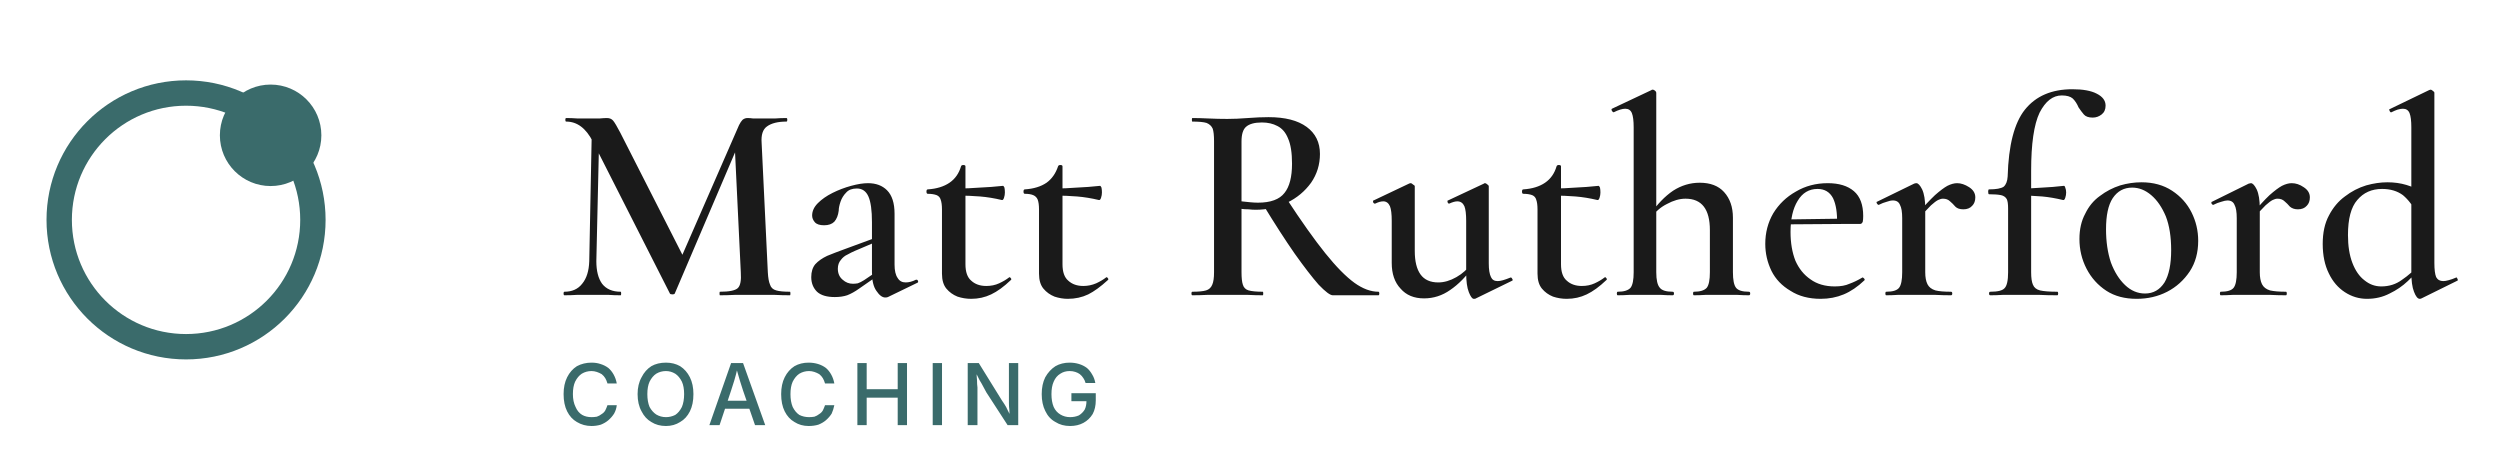
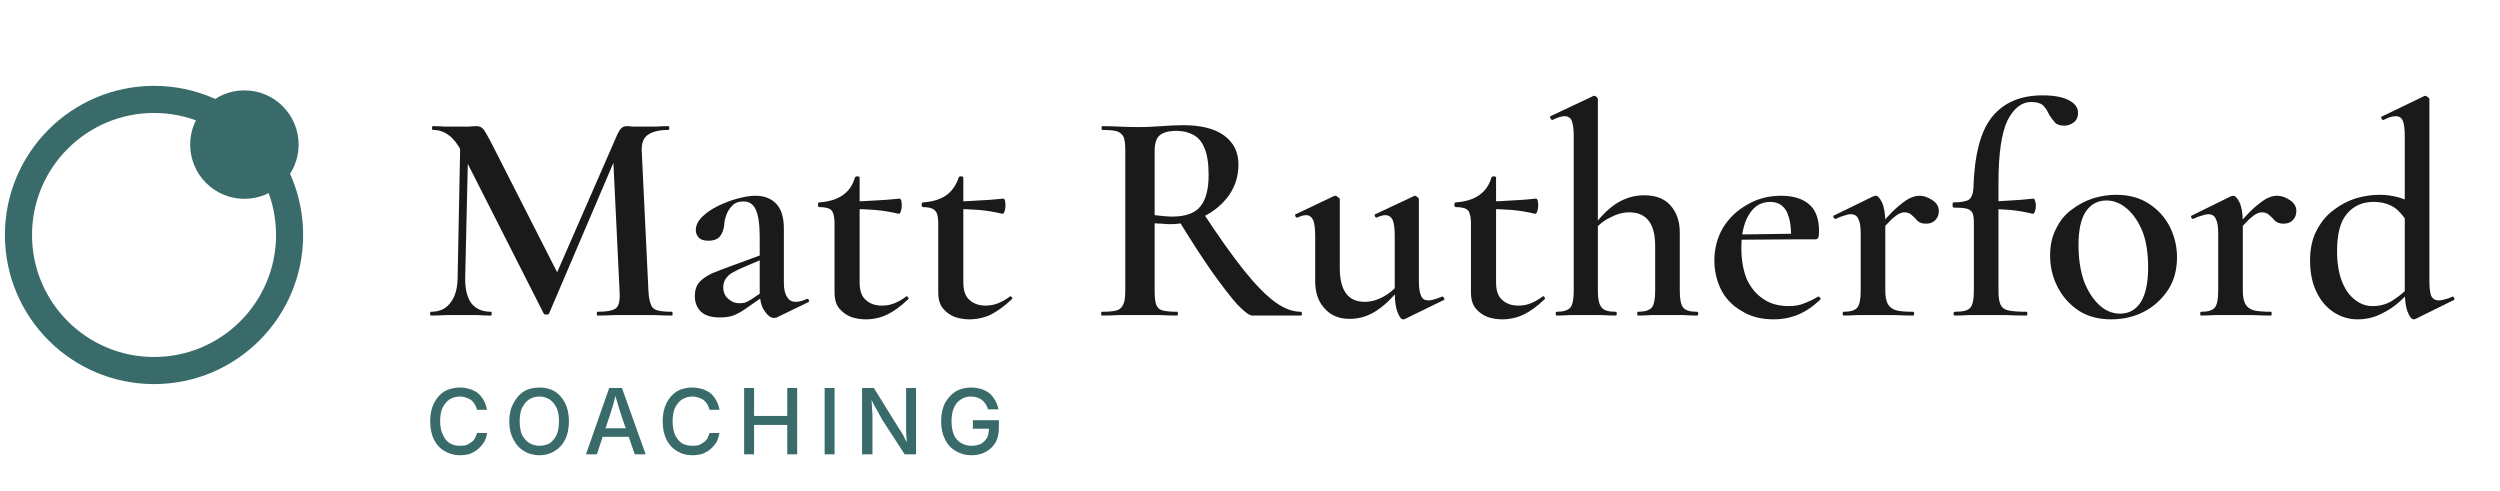
- <svg xmlns="http://www.w3.org/2000/svg" viewBox="0 0 566.6 104.1" role="img" aria-label="Matt Rutherford Coaching">
-   <svg x="0" y="0" width="92.0" height="92.0" viewBox="0 0 48 48">
+ <svg xmlns="http://www.w3.org/2000/svg" viewBox="0 0 530.2 104.1" role="img" aria-label="Matt Rutherford Coaching">
+   <svg x="-9.5" y="0" width="92.0" height="92.0" viewBox="0 0 48 48">
    <circle cx="22" cy="26" r="15" fill="none" stroke="#3A6B6B" stroke-width="3" />
    <circle cx="32" cy="16" r="6" fill="#3A6B6B" />
  </svg>
-   <svg x="120.0" y="19.0" width="446.6" height="85.1" viewBox="0 0 444.7 84.7">
+   <svg x="83.5" y="19.0" width="446.6" height="85.1" viewBox="0 0 444.7 84.7">
    <g transform="translate(5.89,47.7)">
      <path fill="#1A1A1A" d="M7.6 -7.7 8.2 -38.5 9.9 -38.4 9.2 -7.7Q9.2 -4.4 10.5 -2.6Q11.9 -0.8 14.7 -0.8Q14.8 -0.8 14.8 -0.4Q14.8 0 14.7 0Q13.2 0 11.8 -0.1Q10.3 -0.1 8.4 -0.1Q6.5 -0.1 5 -0.1Q3.4 0 2 0Q1.8 0 1.8 -0.4Q1.8 -0.8 2 -0.8Q4.6 -0.8 6 -2.6Q7.5 -4.4 7.6 -7.7ZM52.9 -0.8Q53 -0.8 53 -0.4Q53 0 52.9 0Q51.2 0 49.2 -0.1Q47.1 -0.1 44.9 -0.1Q42.6 -0.1 40.7 -0.1Q38.7 0 37.1 0Q37 0 37 -0.4Q37 -0.8 37.1 -0.8Q40.2 -0.8 41.1 -1.6Q42 -2.4 41.8 -5.2L40.4 -34.4L43.3 -38.8L26.9 -0.4Q26.8 -0.2 26.4 -0.2Q25.9 -0.2 25.8 -0.4L8.4 -34.7Q6.1 -39.2 2.4 -39.2Q2.2 -39.2 2.2 -39.6Q2.2 -40 2.4 -40Q3.6 -40 5 -39.9Q6.4 -39.9 7.4 -39.9Q8.8 -39.9 9.9 -39.9Q11 -40 11.6 -40Q12.5 -40 13 -39.4Q13.5 -38.8 14.6 -36.7L29 -8.4L26.2 -3.6L41.4 -38.4Q41.8 -39.2 42.2 -39.6Q42.7 -40 43.3 -40Q43.9 -40 44.6 -39.9Q45.2 -39.9 46.2 -39.9Q48.1 -39.9 49.5 -39.9Q50.8 -40 52.1 -40Q52.3 -40 52.3 -39.6Q52.3 -39.2 52.1 -39.2Q49.2 -39.2 47.7 -38.1Q46.3 -37.1 46.5 -34.4L47.9 -5.2Q48 -3.3 48.4 -2.4Q48.7 -1.4 49.8 -1.1Q50.8 -0.8 52.9 -0.8ZM75 0.4Q74.8 0.5 74.4 0.5Q73.4 0.5 72.4 -1Q71.4 -2.4 71.4 -5.2V-16.5Q71.4 -20.5 70.6 -22.3Q69.8 -24.1 68 -24.1Q66.4 -24.1 65.6 -23.2Q64.7 -22.3 64.3 -21.1Q63.9 -19.9 63.9 -19.1Q63.7 -17.5 62.9 -16.6Q62.1 -15.8 60.6 -15.8Q59.1 -15.8 58.5 -16.5Q57.9 -17.2 57.9 -18Q57.9 -19.5 59.2 -20.8Q60.5 -22.1 62.5 -23.1Q64.5 -24.1 66.7 -24.7Q68.9 -25.3 70.5 -25.3Q73.2 -25.3 74.8 -23.7Q76.5 -22 76.5 -18.4V-6.9Q76.5 -4.9 77.2 -3.9Q77.8 -2.9 79 -2.9Q80.1 -2.9 81.3 -3.5Q81.7 -3.6 81.8 -3.2Q81.9 -2.9 81.6 -2.8ZM63 0.4Q60.3 0.4 59 -0.8Q57.7 -2.1 57.7 -4.1Q57.7 -5.9 58.6 -7Q59.6 -8.1 61.3 -8.9Q63 -9.6 65.2 -10.4L72 -12.9L72.2 -12L67.5 -10Q66.8 -9.7 65.9 -9.2Q65 -8.8 64.4 -8Q63.7 -7.2 63.7 -6Q63.7 -4.4 64.8 -3.5Q65.8 -2.6 67.1 -2.6Q67.6 -2.6 68.2 -2.7Q68.8 -2.9 69.6 -3.4L73 -5.7L73.1 -4.7L68.5 -1.5Q67.1 -0.5 65.8 -0Q64.6 0.4 63 0.4ZM93.8 0.8Q92.2 0.8 90.7 0.3Q89.2 -0.3 88.2 -1.5Q87.2 -2.7 87.2 -4.9V-19.4Q87.2 -20.8 86.9 -21.6Q86.7 -22.3 86 -22.6Q85.2 -22.9 84 -22.9Q83.7 -22.9 83.7 -23.4Q83.7 -23.9 84 -23.9Q87 -24.1 88.9 -25.4Q90.8 -26.7 91.5 -29.1Q91.6 -29.4 92 -29.4Q92.5 -29.4 92.5 -29.1V-7Q92.5 -4.4 93.8 -3.3Q95.1 -2.1 97.2 -2.1Q98.8 -2.1 100.1 -2.7Q101.4 -3.3 102.3 -4Q102.5 -4.2 102.7 -3.9Q103 -3.6 102.7 -3.4Q100.4 -1.2 98.3 -0.2Q96.2 0.8 93.8 0.8ZM100.7 -21.5Q98.2 -22.1 95.8 -22.3Q93.4 -22.5 90.6 -22.5V-24.1Q93.2 -24.1 95.7 -24.3Q98.2 -24.4 101 -24.7Q101.1 -24.7 101.3 -24.3Q101.4 -23.8 101.4 -23.2Q101.4 -22.6 101.2 -22Q101 -21.4 100.7 -21.5ZM115.6 0.8Q114.1 0.8 112.6 0.3Q111.1 -0.3 110.1 -1.5Q109.1 -2.7 109.1 -4.9V-19.4Q109.1 -20.8 108.8 -21.6Q108.5 -22.3 107.8 -22.6Q107.1 -22.9 105.9 -22.9Q105.6 -22.9 105.6 -23.4Q105.6 -23.9 105.9 -23.9Q108.9 -24.1 110.8 -25.4Q112.6 -26.7 113.4 -29.1Q113.5 -29.4 113.9 -29.4Q114.4 -29.4 114.4 -29.1V-7Q114.4 -4.4 115.7 -3.3Q117 -2.1 119.1 -2.1Q120.6 -2.1 122 -2.7Q123.3 -3.3 124.2 -4Q124.4 -4.2 124.6 -3.9Q124.9 -3.6 124.6 -3.4Q122.2 -1.2 120.2 -0.2Q118.1 0.8 115.6 0.8ZM122.6 -21.5Q120.1 -22.1 117.7 -22.3Q115.3 -22.5 112.5 -22.5V-24.1Q115.1 -24.1 117.6 -24.3Q120.1 -24.4 122.9 -24.7Q123 -24.7 123.2 -24.3Q123.3 -23.8 123.3 -23.2Q123.3 -22.6 123.1 -22Q122.9 -21.4 122.6 -21.5ZM175.4 0Q174.5 0 172.2 -2.4Q170 -4.9 166.8 -9.4Q163.6 -14 159.7 -20.4L164.9 -21.9Q170 -14.1 173.7 -9.5Q177.4 -4.9 180.3 -2.8Q183.1 -0.8 185.7 -0.8Q185.9 -0.8 185.9 -0.4Q185.9 0 185.7 0Q181.7 0 179.2 0Q176.6 0 175.4 0ZM160.9 -40.2Q166.5 -40.2 169.5 -38Q172.5 -35.8 172.5 -31.9Q172.5 -28.3 170.5 -25.4Q168.4 -22.5 165.1 -20.9Q161.8 -19.3 158 -19.3Q157.2 -19.3 156.4 -19.4Q155.5 -19.4 154.8 -19.5V-5.2Q154.8 -3.3 155.1 -2.4Q155.4 -1.4 156.4 -1.1Q157.5 -0.8 159.6 -0.8Q159.7 -0.8 159.7 -0.4Q159.7 0 159.6 0Q158 0 156 -0.1Q154 -0.1 151.6 -0.1Q149.4 -0.1 147.3 -0.1Q145.3 0 143.7 0Q143.5 0 143.5 -0.4Q143.5 -0.8 143.7 -0.8Q145.8 -0.8 146.8 -1.1Q147.8 -1.4 148.2 -2.4Q148.6 -3.3 148.6 -5.2V-34.8Q148.6 -36.7 148.3 -37.6Q147.9 -38.5 146.9 -38.9Q145.9 -39.2 143.7 -39.2Q143.6 -39.2 143.6 -39.6Q143.6 -40 143.7 -40Q145.3 -40 147.4 -39.9Q149.4 -39.8 151.6 -39.8Q153.7 -39.8 156.2 -40Q158.8 -40.2 160.9 -40.2ZM166.2 -29.7Q166.2 -33.4 165.3 -35.4Q164.5 -37.4 162.9 -38.2Q161.4 -39 159.4 -39Q156.9 -39 155.8 -38Q154.8 -37.1 154.8 -34.7V-21.2Q155.6 -21.1 156.7 -21Q157.7 -20.9 158.5 -20.9Q162.8 -20.9 164.5 -23.1Q166.2 -25.2 166.2 -29.7ZM196 0.7Q192.6 0.7 190.7 -1.5Q188.7 -3.6 188.7 -7.3V-16.8Q188.7 -19.1 188.3 -20.1Q187.8 -21.2 186.8 -21.2Q186 -21.2 185 -20.7Q184.7 -20.6 184.5 -21Q184.4 -21.4 184.6 -21.4L192.6 -25.2Q192.8 -25.3 193 -25.3Q193.2 -25.3 193.5 -25Q193.9 -24.8 193.9 -24.6V-10Q193.9 -6.5 195.2 -4.7Q196.5 -2.9 199.2 -2.9Q201.2 -2.9 203.3 -4.1Q205.4 -5.3 206.7 -7.2L207.1 -6.5Q204.7 -3.1 201.9 -1.2Q199.2 0.7 196 0.7ZM210.6 -24.6V-7.2Q210.6 -5.1 211.1 -4.1Q211.5 -3.2 212.6 -3.2Q213.1 -3.2 213.8 -3.4Q214.5 -3.6 215.5 -4Q215.7 -4.1 215.9 -3.7Q216.1 -3.4 215.9 -3.3L207.5 0.8Q207.4 0.8 207.2 0.8Q206.7 0.8 206.1 -0.7Q205.5 -2.2 205.5 -5.1V-16.8Q205.5 -19.1 205.1 -20.1Q204.6 -21.2 203.5 -21.2Q202.8 -21.2 201.7 -20.7Q201.5 -20.6 201.3 -21Q201.2 -21.4 201.4 -21.4L209.5 -25.2Q209.6 -25.3 209.7 -25.3Q210 -25.3 210.3 -25Q210.6 -24.8 210.6 -24.6ZM228.2 0.8Q226.6 0.8 225.1 0.3Q223.6 -0.3 222.6 -1.5Q221.6 -2.7 221.6 -4.9V-19.4Q221.6 -20.8 221.3 -21.6Q221.1 -22.3 220.4 -22.6Q219.6 -22.9 218.4 -22.9Q218.1 -22.9 218.1 -23.4Q218.1 -23.9 218.4 -23.9Q221.4 -24.1 223.3 -25.4Q225.2 -26.7 225.9 -29.1Q226 -29.4 226.4 -29.4Q226.9 -29.4 226.9 -29.1V-7Q226.9 -4.4 228.2 -3.3Q229.5 -2.1 231.6 -2.1Q233.2 -2.1 234.5 -2.7Q235.8 -3.3 236.7 -4Q236.9 -4.2 237.1 -3.9Q237.4 -3.6 237.1 -3.4Q234.8 -1.2 232.7 -0.2Q230.6 0.8 228.2 0.8ZM235.1 -21.5Q232.6 -22.1 230.2 -22.3Q227.8 -22.5 225 -22.5V-24.1Q227.6 -24.1 230.1 -24.3Q232.6 -24.4 235.4 -24.7Q235.5 -24.7 235.7 -24.3Q235.8 -23.8 235.8 -23.2Q235.8 -22.6 235.6 -22Q235.4 -21.4 235.1 -21.5ZM239.7 0Q239.5 0 239.5 -0.4Q239.5 -0.8 239.7 -0.8Q241.8 -0.8 242.6 -1.7Q243.3 -2.6 243.3 -5.2V-37.9Q243.3 -40.1 242.9 -41.1Q242.5 -42.1 241.4 -42.1Q240.4 -42.1 238.8 -41.3Q238.6 -41.3 238.4 -41.6Q238.2 -42 238.4 -42.1L247.3 -46.3Q247.4 -46.4 247.5 -46.4Q247.5 -46.4 247.6 -46.4Q247.9 -46.4 248.2 -46.1Q248.4 -45.9 248.4 -45.7V-5.2Q248.4 -2.6 249.2 -1.7Q249.9 -0.8 252.1 -0.8Q252.4 -0.8 252.4 -0.4Q252.4 0 252.1 0Q250.9 0 249.3 -0.1Q247.7 -0.1 245.9 -0.1Q244.1 -0.1 242.5 -0.1Q240.9 0 239.7 0ZM256.9 0Q256.7 0 256.7 -0.4Q256.7 -0.8 256.9 -0.8Q259 -0.8 259.8 -1.7Q260.5 -2.6 260.5 -5.2V-14.7Q260.5 -21.8 255 -21.8Q253 -21.8 250.8 -20.6Q248.6 -19.5 247.3 -17.5L247 -18.2Q249.4 -21.7 252.2 -23.6Q255 -25.4 258.2 -25.4Q261.8 -25.4 263.7 -23.3Q265.7 -21.1 265.7 -17.5V-5.2Q265.7 -2.6 266.4 -1.7Q267.1 -0.8 269.3 -0.8Q269.6 -0.8 269.6 -0.4Q269.6 0 269.3 0Q268.1 0 266.5 -0.1Q265 -0.1 263.1 -0.1Q261.3 -0.1 259.7 -0.1Q258.1 0 256.9 0ZM285.5 0.8Q281.5 0.8 278.7 -1Q275.8 -2.7 274.4 -5.5Q273 -8.4 273 -11.6Q273 -15.4 274.8 -18.5Q276.7 -21.6 279.9 -23.4Q283.1 -25.3 287.1 -25.3Q290.9 -25.3 293 -23.5Q295.1 -21.7 295.1 -17.9Q295.1 -17.1 295 -16.6Q294.8 -16.1 294.4 -16.1H289.2Q289.3 -19.8 288.3 -21.9Q287.2 -24 284.8 -24Q281.9 -24 280.3 -21.3Q278.7 -18.7 278.7 -14.3Q278.7 -10.6 279.8 -7.8Q281 -5.1 283.2 -3.6Q285.4 -2 288.7 -2Q290.7 -2 292 -2.6Q293.4 -3.1 294.9 -4Q295 -4.1 295.3 -3.8Q295.5 -3.6 295.4 -3.4Q293.1 -1.2 290.7 -0.2Q288.3 0.8 285.5 0.8ZM276.8 -16 276.7 -17.1 290.9 -17.3V-16.1ZM307.6 -17.3 307.1 -18.1Q309.6 -21 311.3 -22.6Q313 -24.1 314.1 -24.7Q315.3 -25.3 316.3 -25.3Q317.6 -25.3 319 -24.4Q320.4 -23.5 320.4 -22.1Q320.4 -20.9 319.7 -20.2Q319 -19.4 317.7 -19.4Q316.5 -19.4 315.9 -20Q315.3 -20.7 314.7 -21.2Q314.1 -21.8 313.1 -21.8Q312.6 -21.8 312 -21.5Q311.4 -21.2 310.4 -20.3Q309.4 -19.3 307.6 -17.3ZM300.3 0Q300.1 0 300.1 -0.4Q300.1 -0.8 300.3 -0.8Q302.5 -0.8 303.2 -1.7Q303.9 -2.6 303.9 -5.2V-17.4Q303.9 -19.5 303.4 -20.4Q303 -21.4 301.8 -21.4Q301.2 -21.4 300.4 -21.1Q299.6 -20.9 298.6 -20.4Q298.4 -20.4 298.2 -20.7Q298 -21.1 298.2 -21.1L306.6 -25.2Q306.9 -25.3 307.1 -25.3Q307.7 -25.3 308.4 -23.9Q309.1 -22.4 309.1 -19.6V-5.2Q309.1 -3.5 309.6 -2.5Q310.1 -1.5 311.4 -1.1Q312.6 -0.8 314.9 -0.8Q315.2 -0.8 315.2 -0.4Q315.2 0 314.9 0Q313.3 0 311.1 -0.1Q309 -0.1 306.5 -0.1Q304.8 -0.1 303.1 -0.1Q301.5 0 300.3 0ZM323.8 0Q323.5 0 323.5 -0.4Q323.5 -0.8 323.8 -0.8Q326.3 -0.8 327 -1.6Q327.8 -2.4 327.8 -5.2V-19.6Q327.8 -21.1 327.5 -21.7Q327.1 -22.4 326.2 -22.6Q325.2 -22.8 323.5 -22.8Q323.3 -22.8 323.3 -23.4Q323.3 -23.9 323.5 -23.9Q325.9 -23.9 326.8 -24.5Q327.6 -25.2 327.7 -26.8Q328 -37.4 331.6 -41.9Q335.3 -46.5 342.3 -46.5Q345.9 -46.5 347.8 -45.5Q349.8 -44.5 349.8 -42.8Q349.8 -41.5 348.9 -40.8Q348 -40.1 346.9 -40.1Q345.5 -40.1 344.9 -40.8Q344.3 -41.5 343.7 -42.4Q343.2 -43.6 342.4 -44.4Q341.6 -45.1 339.9 -45.1Q336.9 -45.1 334.9 -41.2Q333 -37.2 333 -28.1V-5.2Q333 -3.3 333.4 -2.4Q333.8 -1.4 335 -1.1Q336.3 -0.8 338.9 -0.8Q339.1 -0.8 339.1 -0.4Q339.1 0 338.9 0Q336.7 0 334.6 -0.1Q332.5 -0.1 330.3 -0.1Q328.5 -0.1 326.8 -0.1Q325.1 0 323.8 0ZM340.2 -21.5Q337.7 -22.1 335.5 -22.3Q333.2 -22.5 330.6 -22.5V-24.1Q333.1 -24.1 335.5 -24.3Q337.8 -24.4 340.4 -24.7Q340.6 -24.7 340.7 -24.3Q340.9 -23.8 340.9 -23.2Q340.9 -22.6 340.7 -22Q340.5 -21.4 340.2 -21.5ZM356.8 0.8Q352.8 0.8 350 -1Q347.1 -2.9 345.5 -6Q343.9 -9.1 343.9 -12.7Q343.9 -16 345.2 -18.4Q346.4 -20.9 348.5 -22.4Q350.6 -24 353.1 -24.8Q355.5 -25.5 357.9 -25.5Q361.9 -25.5 364.8 -23.6Q367.7 -21.7 369.2 -18.7Q370.7 -15.7 370.7 -12.3Q370.7 -8.3 368.8 -5.4Q366.8 -2.4 363.7 -0.8Q360.6 0.8 356.8 0.8ZM358.7 -0.4Q361.5 -0.4 363.1 -2.9Q364.6 -5.4 364.6 -10.2Q364.6 -14.7 363.4 -17.8Q362.1 -20.9 360.1 -22.6Q358.1 -24.3 355.8 -24.3Q353 -24.3 351.4 -21.9Q349.9 -19.6 349.9 -14.9Q349.9 -10.7 351 -7.4Q352.2 -4.2 354.2 -2.3Q356.2 -0.4 358.7 -0.4ZM383.1 -17.3 382.7 -18.1Q385.1 -21 386.8 -22.6Q388.5 -24.1 389.6 -24.7Q390.8 -25.3 391.8 -25.3Q393.2 -25.3 394.5 -24.4Q395.9 -23.5 395.9 -22.1Q395.9 -20.9 395.2 -20.2Q394.5 -19.4 393.2 -19.4Q392.1 -19.4 391.4 -20Q390.8 -20.7 390.2 -21.2Q389.6 -21.8 388.6 -21.8Q388.1 -21.8 387.5 -21.5Q386.9 -21.2 385.9 -20.3Q384.9 -19.3 383.1 -17.3ZM375.8 0Q375.6 0 375.6 -0.4Q375.6 -0.8 375.8 -0.8Q378 -0.8 378.7 -1.7Q379.4 -2.6 379.4 -5.2V-17.4Q379.4 -19.5 378.9 -20.4Q378.5 -21.4 377.3 -21.4Q376.8 -21.4 375.9 -21.1Q375.1 -20.9 374.1 -20.4Q373.9 -20.4 373.7 -20.7Q373.6 -21.1 373.8 -21.1L382.1 -25.2Q382.5 -25.3 382.6 -25.3Q383.2 -25.3 383.9 -23.9Q384.6 -22.4 384.6 -19.6V-5.2Q384.6 -3.5 385.1 -2.5Q385.6 -1.5 386.9 -1.1Q388.2 -0.8 390.5 -0.8Q390.7 -0.8 390.7 -0.4Q390.7 0 390.5 0Q388.8 0 386.7 -0.1Q384.5 -0.1 382 -0.1Q380.3 -0.1 378.7 -0.1Q377 0 375.8 0ZM408.8 0.8Q406.1 0.8 403.8 -0.7Q401.5 -2.2 400.2 -4.9Q398.8 -7.7 398.8 -11.6Q398.8 -15.4 400.2 -18Q401.6 -20.7 403.8 -22.3Q406 -24 408.6 -24.8Q411.1 -25.5 413.4 -25.5Q415.7 -25.5 417.7 -24.9Q419.7 -24.3 421.3 -23.2L420.1 -18.4Q418.7 -21.1 416.9 -22.6Q415 -24 412.2 -24Q408.7 -24 406.6 -21.5Q404.5 -19.1 404.5 -13.6Q404.5 -9.9 405.5 -7.3Q406.5 -4.7 408.2 -3.4Q409.9 -2 412 -2Q414.7 -2 416.7 -3.5Q418.8 -4.9 420.6 -7L421.2 -6.5Q419.8 -4.9 418 -3.2Q416.2 -1.5 413.9 -0.4Q411.6 0.8 408.8 0.8ZM424 -45.7V-7.3Q424 -5.1 424.4 -4.1Q424.9 -3.2 426 -3.2Q426.5 -3.2 427.2 -3.4Q428 -3.6 428.9 -4Q429.1 -4.1 429.2 -3.7Q429.4 -3.4 429.2 -3.3L421.1 0.7Q420.9 0.8 420.7 0.8Q420 0.8 419.4 -0.8Q418.8 -2.3 418.8 -5.2V-37.9Q418.8 -40.1 418.4 -41.1Q418 -42.1 416.9 -42.1Q416.4 -42.1 415.7 -41.9Q415.1 -41.7 414.3 -41.3Q414.1 -41.2 413.9 -41.6Q413.7 -42 413.9 -42L422.8 -46.3Q423 -46.4 423.1 -46.4Q423.4 -46.4 423.7 -46.1Q424 -45.9 424 -45.7Z" />
    </g>
    <path fill="#3A6B6B" d="M14 77.2Q12.2 77.2 10.7 76.3Q9.3 75.5 8.5 73.9Q7.7 72.3 7.7 70Q7.7 67.8 8.5 66.2Q9.3 64.6 10.7 63.7Q12.2 62.9 14 62.9Q15.1 62.9 16 63.2Q17 63.5 17.8 64.1Q18.5 64.7 19 65.6Q19.5 66.5 19.7 67.6H17.6Q17.4 66.9 17.1 66.4Q16.8 65.9 16.3 65.5Q15.8 65.2 15.2 65Q14.6 64.8 14 64.8Q12.8 64.8 11.8 65.4Q10.9 66 10.3 67.2Q9.8 68.3 9.8 70Q9.8 71.7 10.4 72.9Q10.9 74.1 11.9 74.7Q12.8 75.2 14 75.2Q14.6 75.2 15.2 75.1Q15.8 74.9 16.3 74.5Q16.8 74.2 17.1 73.7Q17.4 73.1 17.6 72.5H19.7Q19.6 73.5 19.1 74.4Q18.6 75.2 17.8 75.9Q17.1 76.5 16.1 76.9Q15.1 77.2 14 77.2ZM30.8 77.2Q28.9 77.2 27.5 76.3Q26.1 75.5 25.3 73.9Q24.4 72.3 24.4 70Q24.4 67.8 25.3 66.2Q26.1 64.6 27.5 63.7Q28.9 62.9 30.8 62.9Q32.6 62.9 34 63.7Q35.4 64.6 36.2 66.2Q37 67.8 37 70Q37 72.3 36.2 73.9Q35.4 75.5 34 76.3Q32.6 77.2 30.8 77.2ZM30.8 75.2Q31.9 75.2 32.9 74.7Q33.8 74.1 34.4 72.9Q34.9 71.7 34.9 70Q34.9 68.3 34.4 67.2Q33.8 66 32.9 65.4Q31.9 64.8 30.8 64.8Q29.6 64.8 28.6 65.4Q27.7 66 27.1 67.2Q26.6 68.3 26.6 70Q26.6 71.7 27.1 72.9Q27.7 74 28.6 74.6Q29.6 75.2 30.8 75.2ZM40.6 77 45.5 63H48.2L53.2 77H50.9L48.2 69.2Q47.9 68.3 47.5 67Q47.1 65.7 46.6 63.9H47Q46.6 65.7 46.2 67Q45.8 68.3 45.5 69.2L42.9 77ZM43.3 73.3V71.5H50.5V73.3ZM63 77.2Q61.2 77.2 59.8 76.3Q58.4 75.5 57.6 73.9Q56.8 72.3 56.8 70Q56.8 67.8 57.6 66.2Q58.4 64.6 59.8 63.7Q61.2 62.9 63 62.9Q64.1 62.9 65.1 63.2Q66.1 63.5 66.9 64.1Q67.6 64.7 68.1 65.6Q68.6 66.5 68.8 67.6H66.7Q66.5 66.9 66.2 66.4Q65.9 65.9 65.4 65.5Q64.9 65.2 64.3 65Q63.7 64.8 63.1 64.8Q61.9 64.8 60.9 65.4Q60 66 59.4 67.2Q58.9 68.3 58.9 70Q58.9 71.7 59.4 72.9Q60 74.1 60.9 74.7Q61.9 75.2 63.1 75.2Q63.7 75.2 64.3 75.1Q64.9 74.9 65.4 74.5Q65.9 74.2 66.2 73.7Q66.5 73.1 66.7 72.5H68.8Q68.6 73.5 68.2 74.4Q67.7 75.2 66.9 75.9Q66.2 76.5 65.2 76.9Q64.2 77.2 63 77.2ZM74 77V63H76.1V68.9H83.1V63H85.2V77H83.1V70.8H76.1V77ZM93.1 63V77H91V63ZM98.9 77V63H101.4L106.6 71.4Q106.9 71.8 107.2 72.3Q107.6 72.9 107.9 73.6Q108.3 74.3 108.6 75.2H108.4Q108.3 74.4 108.3 73.6Q108.2 72.8 108.2 72.1Q108.2 71.5 108.2 71V63H110.3V77H107.9L103.1 69.6Q102.8 69 102.4 68.3Q102.1 67.7 101.6 66.9Q101.2 66.1 100.6 64.9H100.9Q100.9 66 101 66.9Q101 67.8 101.1 68.5Q101.1 69.1 101.1 69.6V77ZM122 77.2Q120.1 77.2 118.7 76.3Q117.2 75.5 116.4 73.8Q115.6 72.2 115.6 70Q115.6 67.8 116.4 66.2Q117.3 64.6 118.7 63.7Q120.1 62.9 121.9 62.9Q123 62.9 124 63.2Q125 63.5 125.8 64.1Q126.5 64.7 127 65.6Q127.5 66.4 127.7 67.5H125.5Q125.3 66.8 125 66.4Q124.7 65.9 124.2 65.5Q123.8 65.2 123.2 65Q122.6 64.8 121.9 64.8Q120.7 64.8 119.8 65.4Q118.8 66 118.3 67.2Q117.8 68.3 117.8 70Q117.8 71.7 118.3 72.9Q118.8 74 119.8 74.6Q120.8 75.2 122 75.2Q123.1 75.2 124 74.8Q124.8 74.3 125.3 73.5Q125.7 72.7 125.7 71.5L126.3 71.6H122.3V69.8H127.8V71.4Q127.8 73.2 127.1 74.5Q126.3 75.8 125 76.5Q123.7 77.2 122 77.2Z" />
  </svg>
</svg>
